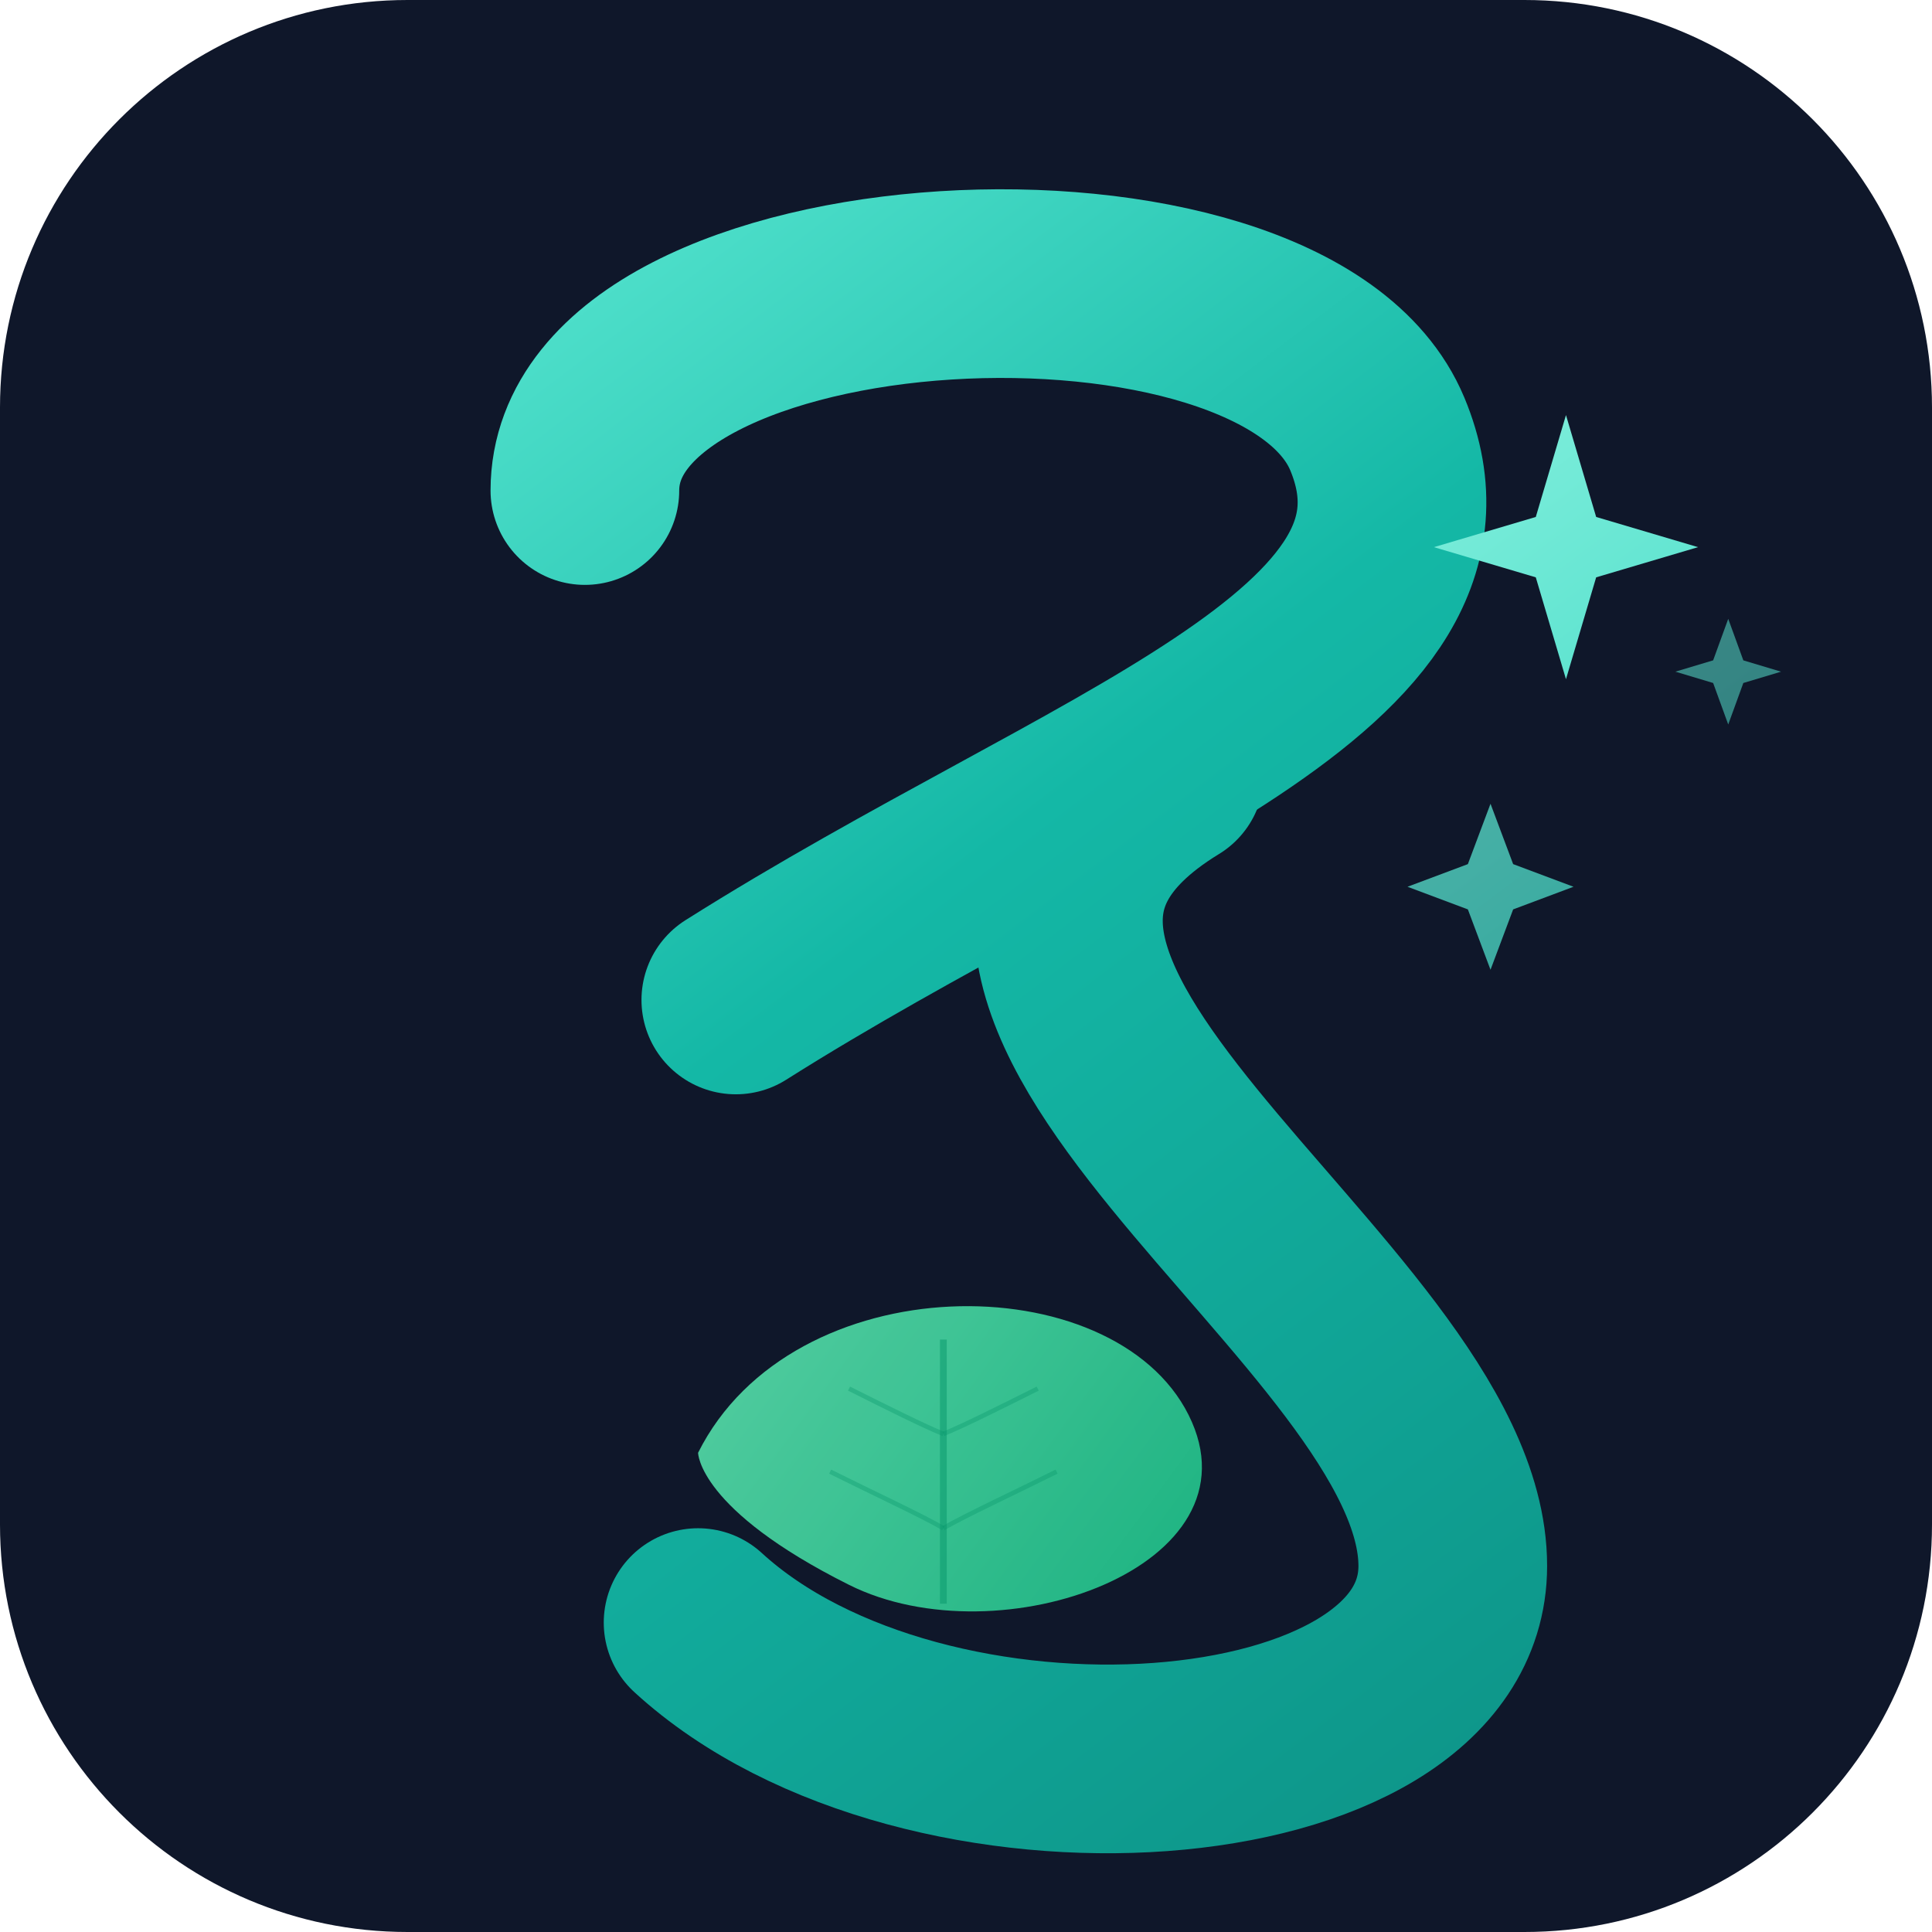
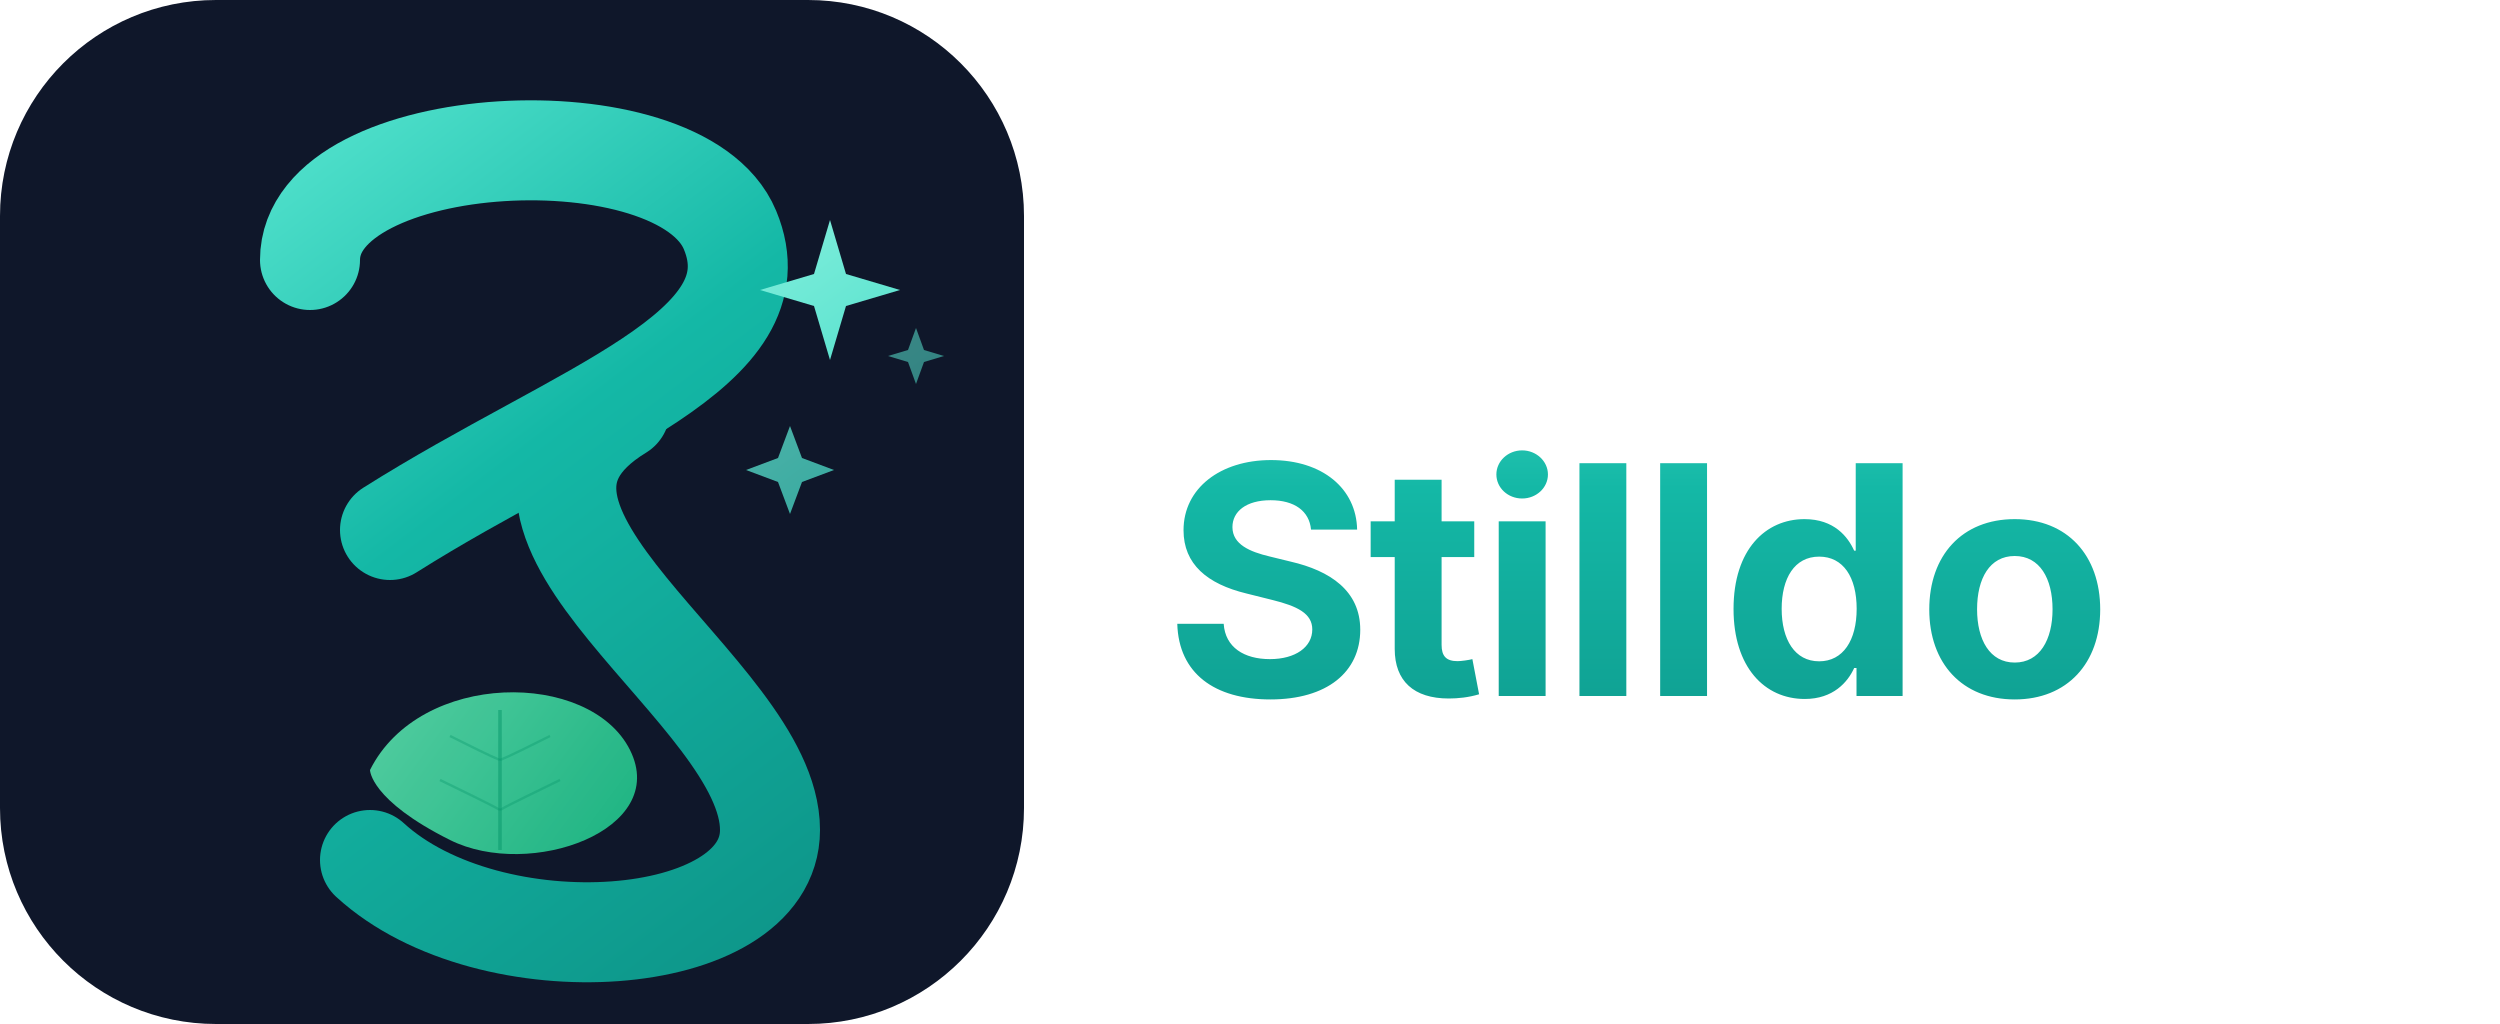
- <svg xmlns="http://www.w3.org/2000/svg" viewBox="0 0 512 512" fill="none">
+ <svg xmlns="http://www.w3.org/2000/svg" viewBox="0 0 1250 512" fill="none">
  <defs>
    <linearGradient id="sGrad" x1="100" y1="50" x2="420" y2="470" gradientUnits="userSpaceOnUse">
      <stop stop-color="#5eead4" />
      <stop offset="0.45" stop-color="#14b8a6" />
      <stop offset="1" stop-color="#0d9488" />
    </linearGradient>
    <linearGradient id="leafGrad" x1="150" y1="310" x2="340" y2="450" gradientUnits="userSpaceOnUse">
      <stop stop-color="#6ee7b7" />
      <stop offset="1" stop-color="#10b981" />
    </linearGradient>
    <linearGradient id="sparkleGrad" x1="330" y1="80" x2="480" y2="280" gradientUnits="userSpaceOnUse">
      <stop stop-color="#99f6e4" />
      <stop offset="1" stop-color="#2dd4bf" />
    </linearGradient>
+     <linearGradient id="textGrad" x1="580" y1="100" x2="580" y2="420" gradientUnits="userSpaceOnUse">
+       <stop stop-color="#5eead4" />
+       <stop offset="0.45" stop-color="#14b8a6" />
+       <stop offset="1" stop-color="#0d9488" />
+     </linearGradient>
  </defs>
  <rect width="512" height="512" rx="108" fill="#0f172a" />
  <path d="M 155 130 C 155 65, 340 55, 365 115 C 390 175, 290 205, 195 265" stroke="url(#sGrad)" stroke-width="50" stroke-linecap="round" fill="none" />
  <path d="M 310 205 C 220 260, 385 345, 385 415 C 385 475, 245 485, 185 430" stroke="url(#sGrad)" stroke-width="50" stroke-linecap="round" fill="none" />
  <path d="M 185 385 C 210 335, 295 335, 315 375 C 335 415, 265 440, 225 420 C 185 400, 185 385, 185 385 Z" fill="url(#leafGrad)" opacity="0.92" />
  <path d="M 250 355 C 250 375, 250 400, 250 425" stroke="#059669" stroke-width="1.8" fill="none" opacity="0.5" />
  <path d="M 225 368 C 235 373, 245 378, 250 380" stroke="#059669" stroke-width="1.2" fill="none" opacity="0.35" />
  <path d="M 275 368 C 265 373, 255 378, 250 380" stroke="#059669" stroke-width="1.2" fill="none" opacity="0.35" />
  <path d="M 220 390 C 230 395, 245 402, 250 405" stroke="#059669" stroke-width="1.2" fill="none" opacity="0.35" />
  <path d="M 280 390 C 270 395, 255 402, 250 405" stroke="#059669" stroke-width="1.2" fill="none" opacity="0.35" />
  <polygon points="415,110 423,137 450,145 423,153 415,180 407,153 380,145 407,137" fill="url(#sparkleGrad)" />
  <polygon points="395,213 401,229 417,235 401,241 395,257 389,241 373,235 389,229" fill="url(#sparkleGrad)" opacity="0.75" />
  <polygon points="458,164 462,175 472,178 462,181 458,192 454,181 444,178 454,175" fill="url(#sparkleGrad)" opacity="0.55" />
+   <text x="582" y="348" font-family="Inter, system-ui, -apple-system, sans-serif" font-size="160" font-weight="700" fill="url(#textGrad)" letter-spacing="-3">Stilldo</text>
</svg>
